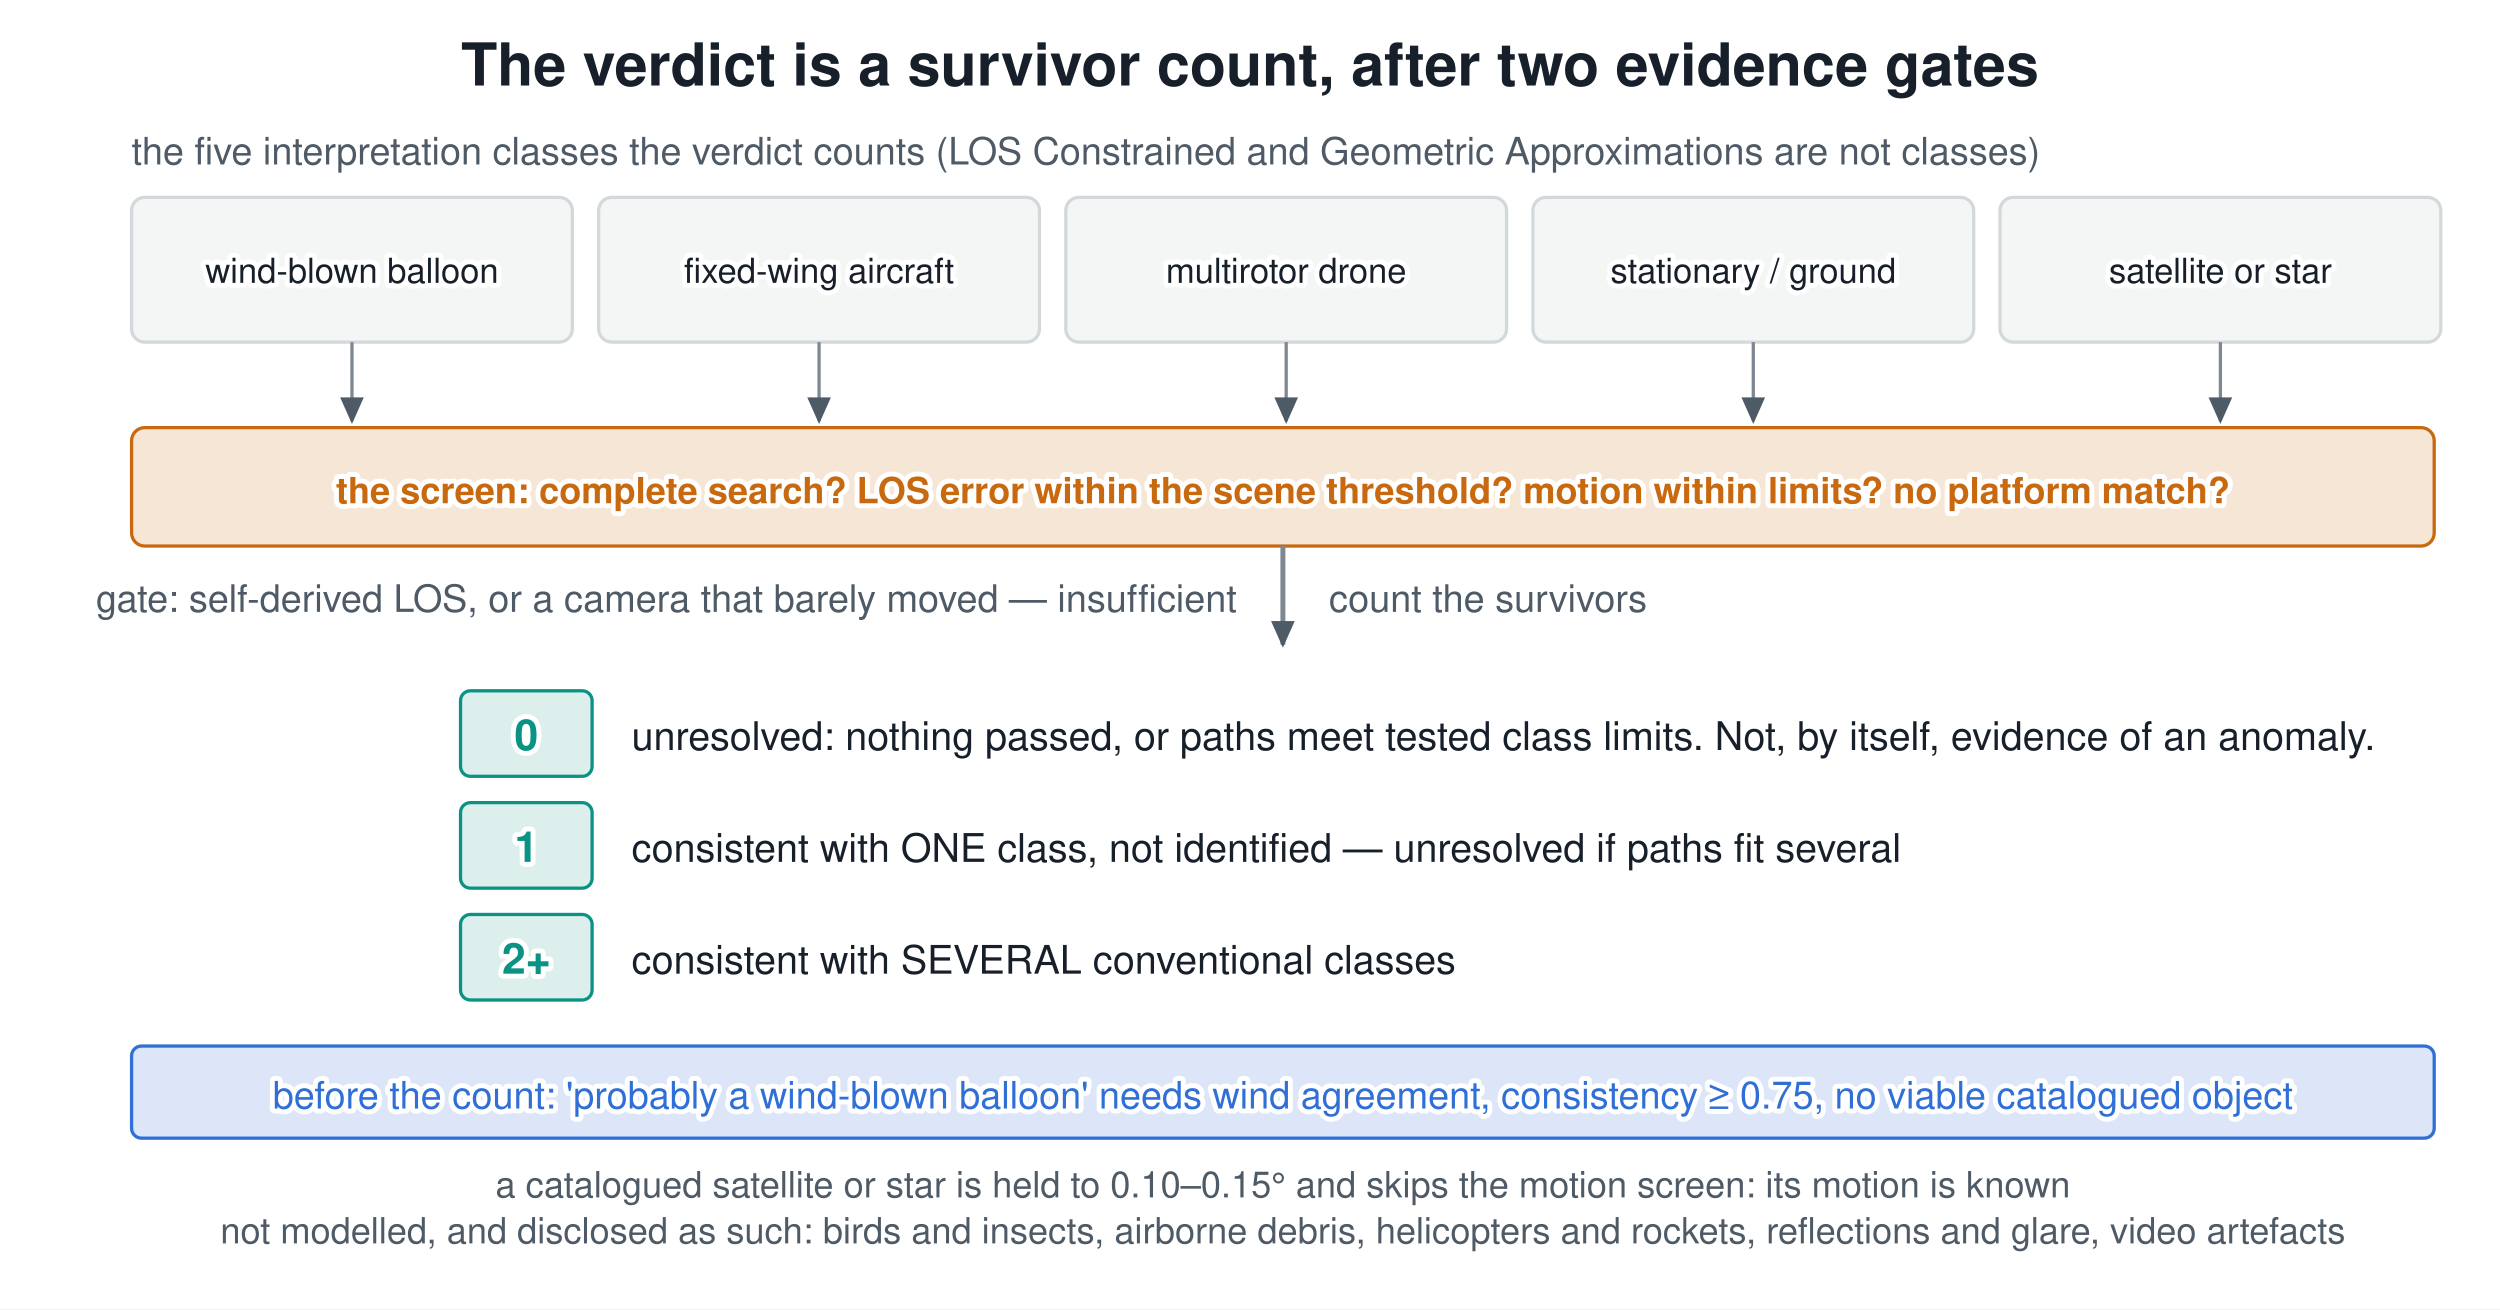
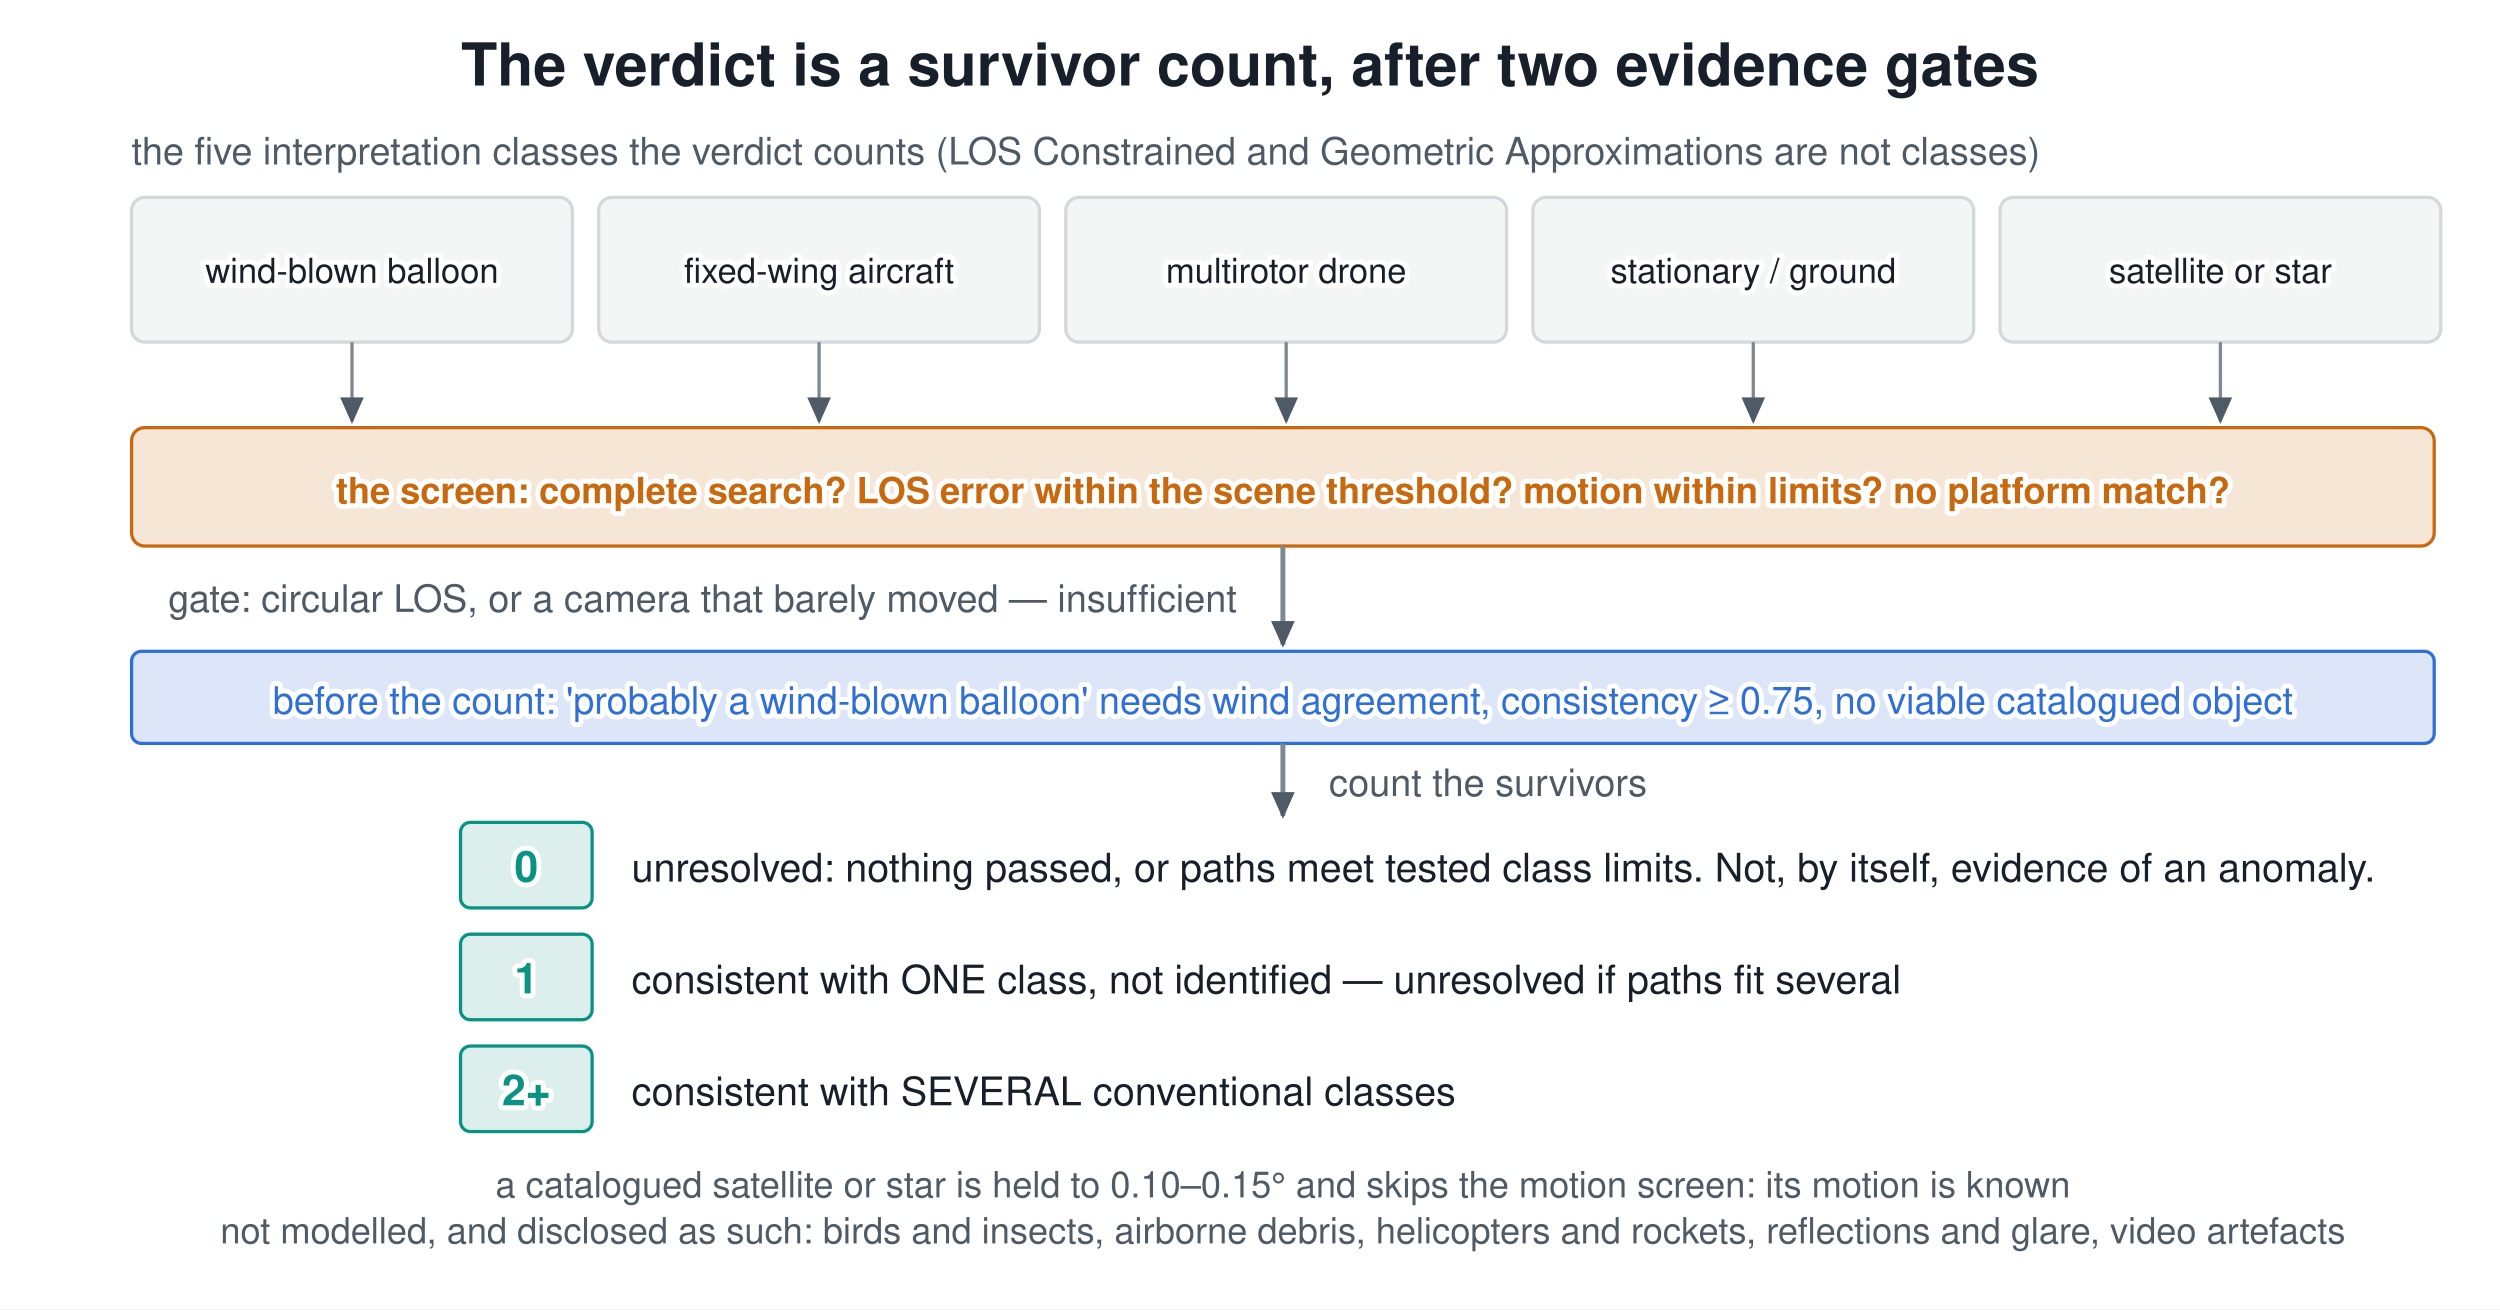
<svg xmlns="http://www.w3.org/2000/svg" width="760" height="398" viewBox="0 0 760 398" font-family="Helvetica, Arial, sans-serif">
  <rect width="760" height="398" fill="#FFFFFF" />
  <defs>
    <marker id="ai" viewBox="0 0 10 10" refX="8" refY="5" markerWidth="9" markerHeight="9" markerUnits="userSpaceOnUse" orient="auto">
      <path d="M0,1 L9,5 L0,9 z" fill="#4E5A66" />
    </marker>
  </defs>
  <text x="380.0" y="26.0" font-family="Helvetica, Arial, sans-serif" font-size="18" font-weight="700" fill="#17202A" text-anchor="middle" style="">The verdict is a survivor count, after two evidence gates</text>
  <rect x="40.0" y="60.0" width="134.0" height="44.0" rx="4" fill="#F4F6F5" stroke="#D3D8DC" stroke-width="1" />
  <text x="107.0" y="86.0" font-family="Helvetica, Arial, sans-serif" font-size="10.5" font-weight="normal" fill="#17202A" text-anchor="middle" style="paint-order:stroke;stroke:#FFFFFF;stroke-width:3px;stroke-linejoin:round;">wind-blown balloon</text>
  <rect x="182.0" y="60.0" width="134.0" height="44.0" rx="4" fill="#F4F6F5" stroke="#D3D8DC" stroke-width="1" />
  <text x="249.0" y="86.0" font-family="Helvetica, Arial, sans-serif" font-size="10.5" font-weight="normal" fill="#17202A" text-anchor="middle" style="paint-order:stroke;stroke:#FFFFFF;stroke-width:3px;stroke-linejoin:round;">fixed-wing aircraft</text>
  <rect x="324.0" y="60.0" width="134.0" height="44.0" rx="4" fill="#F4F6F5" stroke="#D3D8DC" stroke-width="1" />
  <text x="391.0" y="86.0" font-family="Helvetica, Arial, sans-serif" font-size="10.5" font-weight="normal" fill="#17202A" text-anchor="middle" style="paint-order:stroke;stroke:#FFFFFF;stroke-width:3px;stroke-linejoin:round;">multirotor drone</text>
  <rect x="466.0" y="60.0" width="134.0" height="44.0" rx="4" fill="#F4F6F5" stroke="#D3D8DC" stroke-width="1" />
  <text x="533.0" y="86.0" font-family="Helvetica, Arial, sans-serif" font-size="10.5" font-weight="normal" fill="#17202A" text-anchor="middle" style="paint-order:stroke;stroke:#FFFFFF;stroke-width:3px;stroke-linejoin:round;">stationary / ground</text>
  <rect x="608.0" y="60.0" width="134.0" height="44.0" rx="4" fill="#F4F6F5" stroke="#D3D8DC" stroke-width="1" />
  <text x="675.0" y="86.0" font-family="Helvetica, Arial, sans-serif" font-size="10.5" font-weight="normal" fill="#17202A" text-anchor="middle" style="paint-order:stroke;stroke:#FFFFFF;stroke-width:3px;stroke-linejoin:round;">satellite or star</text>
  <text x="40.0" y="50.0" font-family="Helvetica, Arial, sans-serif" font-size="11.5" font-weight="normal" fill="#4E5A66" text-anchor="start" style="paint-order:stroke;stroke:#FFFFFF;stroke-width:3px;stroke-linejoin:round;">the five interpretation classes the verdict counts (LOS Constrained and Geometric Approximations are not classes)</text>
  <rect x="40.0" y="130.0" width="700.0" height="36.0" rx="4" fill="#F6E6D6" stroke="#C9690F" stroke-width="1" />
  <text x="390.0" y="153.0" font-family="Helvetica, Arial, sans-serif" font-size="11" font-weight="700" fill="#C9690F" text-anchor="middle" style="paint-order:stroke;stroke:#FFFFFF;stroke-width:3px;stroke-linejoin:round;">the screen: complete search? LOS error within the scene threshold? motion within limits? no platform match?</text>
  <line x1="107.0" y1="104.0" x2="107.0" y2="128.0" stroke="#7E8893" stroke-width="1" marker-end="url(#ai)" />
  <line x1="249.0" y1="104.0" x2="249.0" y2="128.0" stroke="#7E8893" stroke-width="1" marker-end="url(#ai)" />
  <line x1="391.0" y1="104.0" x2="391.0" y2="128.0" stroke="#7E8893" stroke-width="1" marker-end="url(#ai)" />
  <line x1="533.0" y1="104.0" x2="533.0" y2="128.0" stroke="#7E8893" stroke-width="1" marker-end="url(#ai)" />
  <line x1="675.0" y1="104.0" x2="675.0" y2="128.0" stroke="#7E8893" stroke-width="1" marker-end="url(#ai)" />
  <text x="390.0" y="364.0" font-family="Helvetica, Arial, sans-serif" font-size="11" font-weight="normal" fill="#4E5A66" text-anchor="middle" style="paint-order:stroke;stroke:#FFFFFF;stroke-width:3px;stroke-linejoin:round;">a catalogued satellite or star is held to 0.10–0.15° and skips the motion screen: its motion is known</text>
  <text x="390.0" y="378.0" font-family="Helvetica, Arial, sans-serif" font-size="11" font-weight="normal" fill="#4E5A66" text-anchor="middle" style="paint-order:stroke;stroke:#FFFFFF;stroke-width:3px;stroke-linejoin:round;">not modelled, and disclosed as such: birds and insects, airborne debris, helicopters and rockets, reflections and glare, video artefacts</text>
  <line x1="390.0" y1="166.0" x2="390.0" y2="196.0" stroke="#7E8893" stroke-width="1.5" marker-end="url(#ai)" />
-   <text x="404.0" y="186.0" font-family="Helvetica, Arial, sans-serif" font-size="11.5" font-weight="normal" fill="#4E5A66" text-anchor="start" style="paint-order:stroke;stroke:#FFFFFF;stroke-width:3px;stroke-linejoin:round;">count the survivors</text>
-   <text x="376.0" y="186.0" font-family="Helvetica, Arial, sans-serif" font-size="11.5" font-weight="normal" fill="#4E5A66" text-anchor="end" style="paint-order:stroke;stroke:#FFFFFF;stroke-width:3px;stroke-linejoin:round;">gate: self-derived LOS, or a camera that barely moved — insufficient</text>
-   <rect x="140.0" y="210.0" width="40.0" height="26.0" rx="3" fill="#DDEFEC" stroke="#0A9384" stroke-width="1" />
-   <text x="160.0" y="228.0" font-family="Helvetica, Arial, sans-serif" font-size="13" font-weight="700" fill="#0A9384" text-anchor="middle" style="paint-order:stroke;stroke:#FFFFFF;stroke-width:3px;stroke-linejoin:round;">0</text>
-   <text x="192.0" y="228.0" font-family="Helvetica, Arial, sans-serif" font-size="12" font-weight="normal" fill="#17202A" text-anchor="start" style="paint-order:stroke;stroke:#FFFFFF;stroke-width:3px;stroke-linejoin:round;">unresolved: nothing passed, or paths meet tested class limits. Not, by itself, evidence of an anomaly.</text>
-   <rect x="140.0" y="244.0" width="40.0" height="26.0" rx="3" fill="#DDEFEC" stroke="#0A9384" stroke-width="1" />
-   <text x="160.0" y="262.0" font-family="Helvetica, Arial, sans-serif" font-size="13" font-weight="700" fill="#0A9384" text-anchor="middle" style="paint-order:stroke;stroke:#FFFFFF;stroke-width:3px;stroke-linejoin:round;">1</text>
-   <text x="192.0" y="262.0" font-family="Helvetica, Arial, sans-serif" font-size="12" font-weight="normal" fill="#17202A" text-anchor="start" style="paint-order:stroke;stroke:#FFFFFF;stroke-width:3px;stroke-linejoin:round;">consistent with ONE class, not identified — unresolved if paths fit several</text>
-   <rect x="140.0" y="278.0" width="40.0" height="26.0" rx="3" fill="#DDEFEC" stroke="#0A9384" stroke-width="1" />
-   <text x="160.0" y="296.0" font-family="Helvetica, Arial, sans-serif" font-size="13" font-weight="700" fill="#0A9384" text-anchor="middle" style="paint-order:stroke;stroke:#FFFFFF;stroke-width:3px;stroke-linejoin:round;">2+</text>
-   <text x="192.0" y="296.0" font-family="Helvetica, Arial, sans-serif" font-size="12" font-weight="normal" fill="#17202A" text-anchor="start" style="paint-order:stroke;stroke:#FFFFFF;stroke-width:3px;stroke-linejoin:round;">consistent with SEVERAL conventional classes</text>
-   <rect x="40.0" y="318.0" width="700.0" height="28.0" rx="3" fill="#DCE6F8" stroke="#2F6FD6" stroke-width="1" />
-   <text x="390.0" y="337.0" font-family="Helvetica, Arial, sans-serif" font-size="11.5" font-weight="normal" fill="#2F6FD6" text-anchor="middle" style="paint-order:stroke;stroke:#FFFFFF;stroke-width:3px;stroke-linejoin:round;">before the count: 'probably a wind-blown balloon' needs wind agreement, consistency ≥ 0.75, no viable catalogued object</text>
+   <text x="376.0" y="186.0" font-family="Helvetica, Arial, sans-serif" font-size="11.5" font-weight="normal" fill="#4E5A66" text-anchor="end" style="paint-order:stroke;stroke:#FFFFFF;stroke-width:3px;stroke-linejoin:round;">gate: circular LOS, or a camera that barely moved — insufficient</text>
+   <rect x="40.0" y="198.0" width="700.0" height="28.0" rx="3" fill="#DCE6F8" stroke="#2F6FD6" stroke-width="1" />
+   <text x="390.0" y="217.0" font-family="Helvetica, Arial, sans-serif" font-size="11.5" font-weight="normal" fill="#2F6FD6" text-anchor="middle" style="paint-order:stroke;stroke:#FFFFFF;stroke-width:3px;stroke-linejoin:round;">before the count: 'probably a wind-blown balloon' needs wind agreement, consistency ≥ 0.75, no viable catalogued object</text>
+   <line x1="390.0" y1="226.0" x2="390.0" y2="248.0" stroke="#7E8893" stroke-width="1.5" marker-end="url(#ai)" />
+   <text x="404.0" y="242.0" font-family="Helvetica, Arial, sans-serif" font-size="11.5" font-weight="normal" fill="#4E5A66" text-anchor="start" style="paint-order:stroke;stroke:#FFFFFF;stroke-width:3px;stroke-linejoin:round;">count the survivors</text>
+   <rect x="140.0" y="250.0" width="40.0" height="26.0" rx="3" fill="#DDEFEC" stroke="#0A9384" stroke-width="1" />
+   <text x="160.0" y="268.0" font-family="Helvetica, Arial, sans-serif" font-size="13" font-weight="700" fill="#0A9384" text-anchor="middle" style="paint-order:stroke;stroke:#FFFFFF;stroke-width:3px;stroke-linejoin:round;">0</text>
+   <text x="192.0" y="268.0" font-family="Helvetica, Arial, sans-serif" font-size="12" font-weight="normal" fill="#17202A" text-anchor="start" style="paint-order:stroke;stroke:#FFFFFF;stroke-width:3px;stroke-linejoin:round;">unresolved: nothing passed, or paths meet tested class limits. Not, by itself, evidence of an anomaly.</text>
+   <rect x="140.0" y="284.0" width="40.0" height="26.0" rx="3" fill="#DDEFEC" stroke="#0A9384" stroke-width="1" />
+   <text x="160.0" y="302.0" font-family="Helvetica, Arial, sans-serif" font-size="13" font-weight="700" fill="#0A9384" text-anchor="middle" style="paint-order:stroke;stroke:#FFFFFF;stroke-width:3px;stroke-linejoin:round;">1</text>
+   <text x="192.0" y="302.0" font-family="Helvetica, Arial, sans-serif" font-size="12" font-weight="normal" fill="#17202A" text-anchor="start" style="paint-order:stroke;stroke:#FFFFFF;stroke-width:3px;stroke-linejoin:round;">consistent with ONE class, not identified — unresolved if paths fit several</text>
+   <rect x="140.0" y="318.0" width="40.0" height="26.0" rx="3" fill="#DDEFEC" stroke="#0A9384" stroke-width="1" />
+   <text x="160.0" y="336.0" font-family="Helvetica, Arial, sans-serif" font-size="13" font-weight="700" fill="#0A9384" text-anchor="middle" style="paint-order:stroke;stroke:#FFFFFF;stroke-width:3px;stroke-linejoin:round;">2+</text>
+   <text x="192.0" y="336.0" font-family="Helvetica, Arial, sans-serif" font-size="12" font-weight="normal" fill="#17202A" text-anchor="start" style="paint-order:stroke;stroke:#FFFFFF;stroke-width:3px;stroke-linejoin:round;">consistent with SEVERAL conventional classes</text>
</svg>
